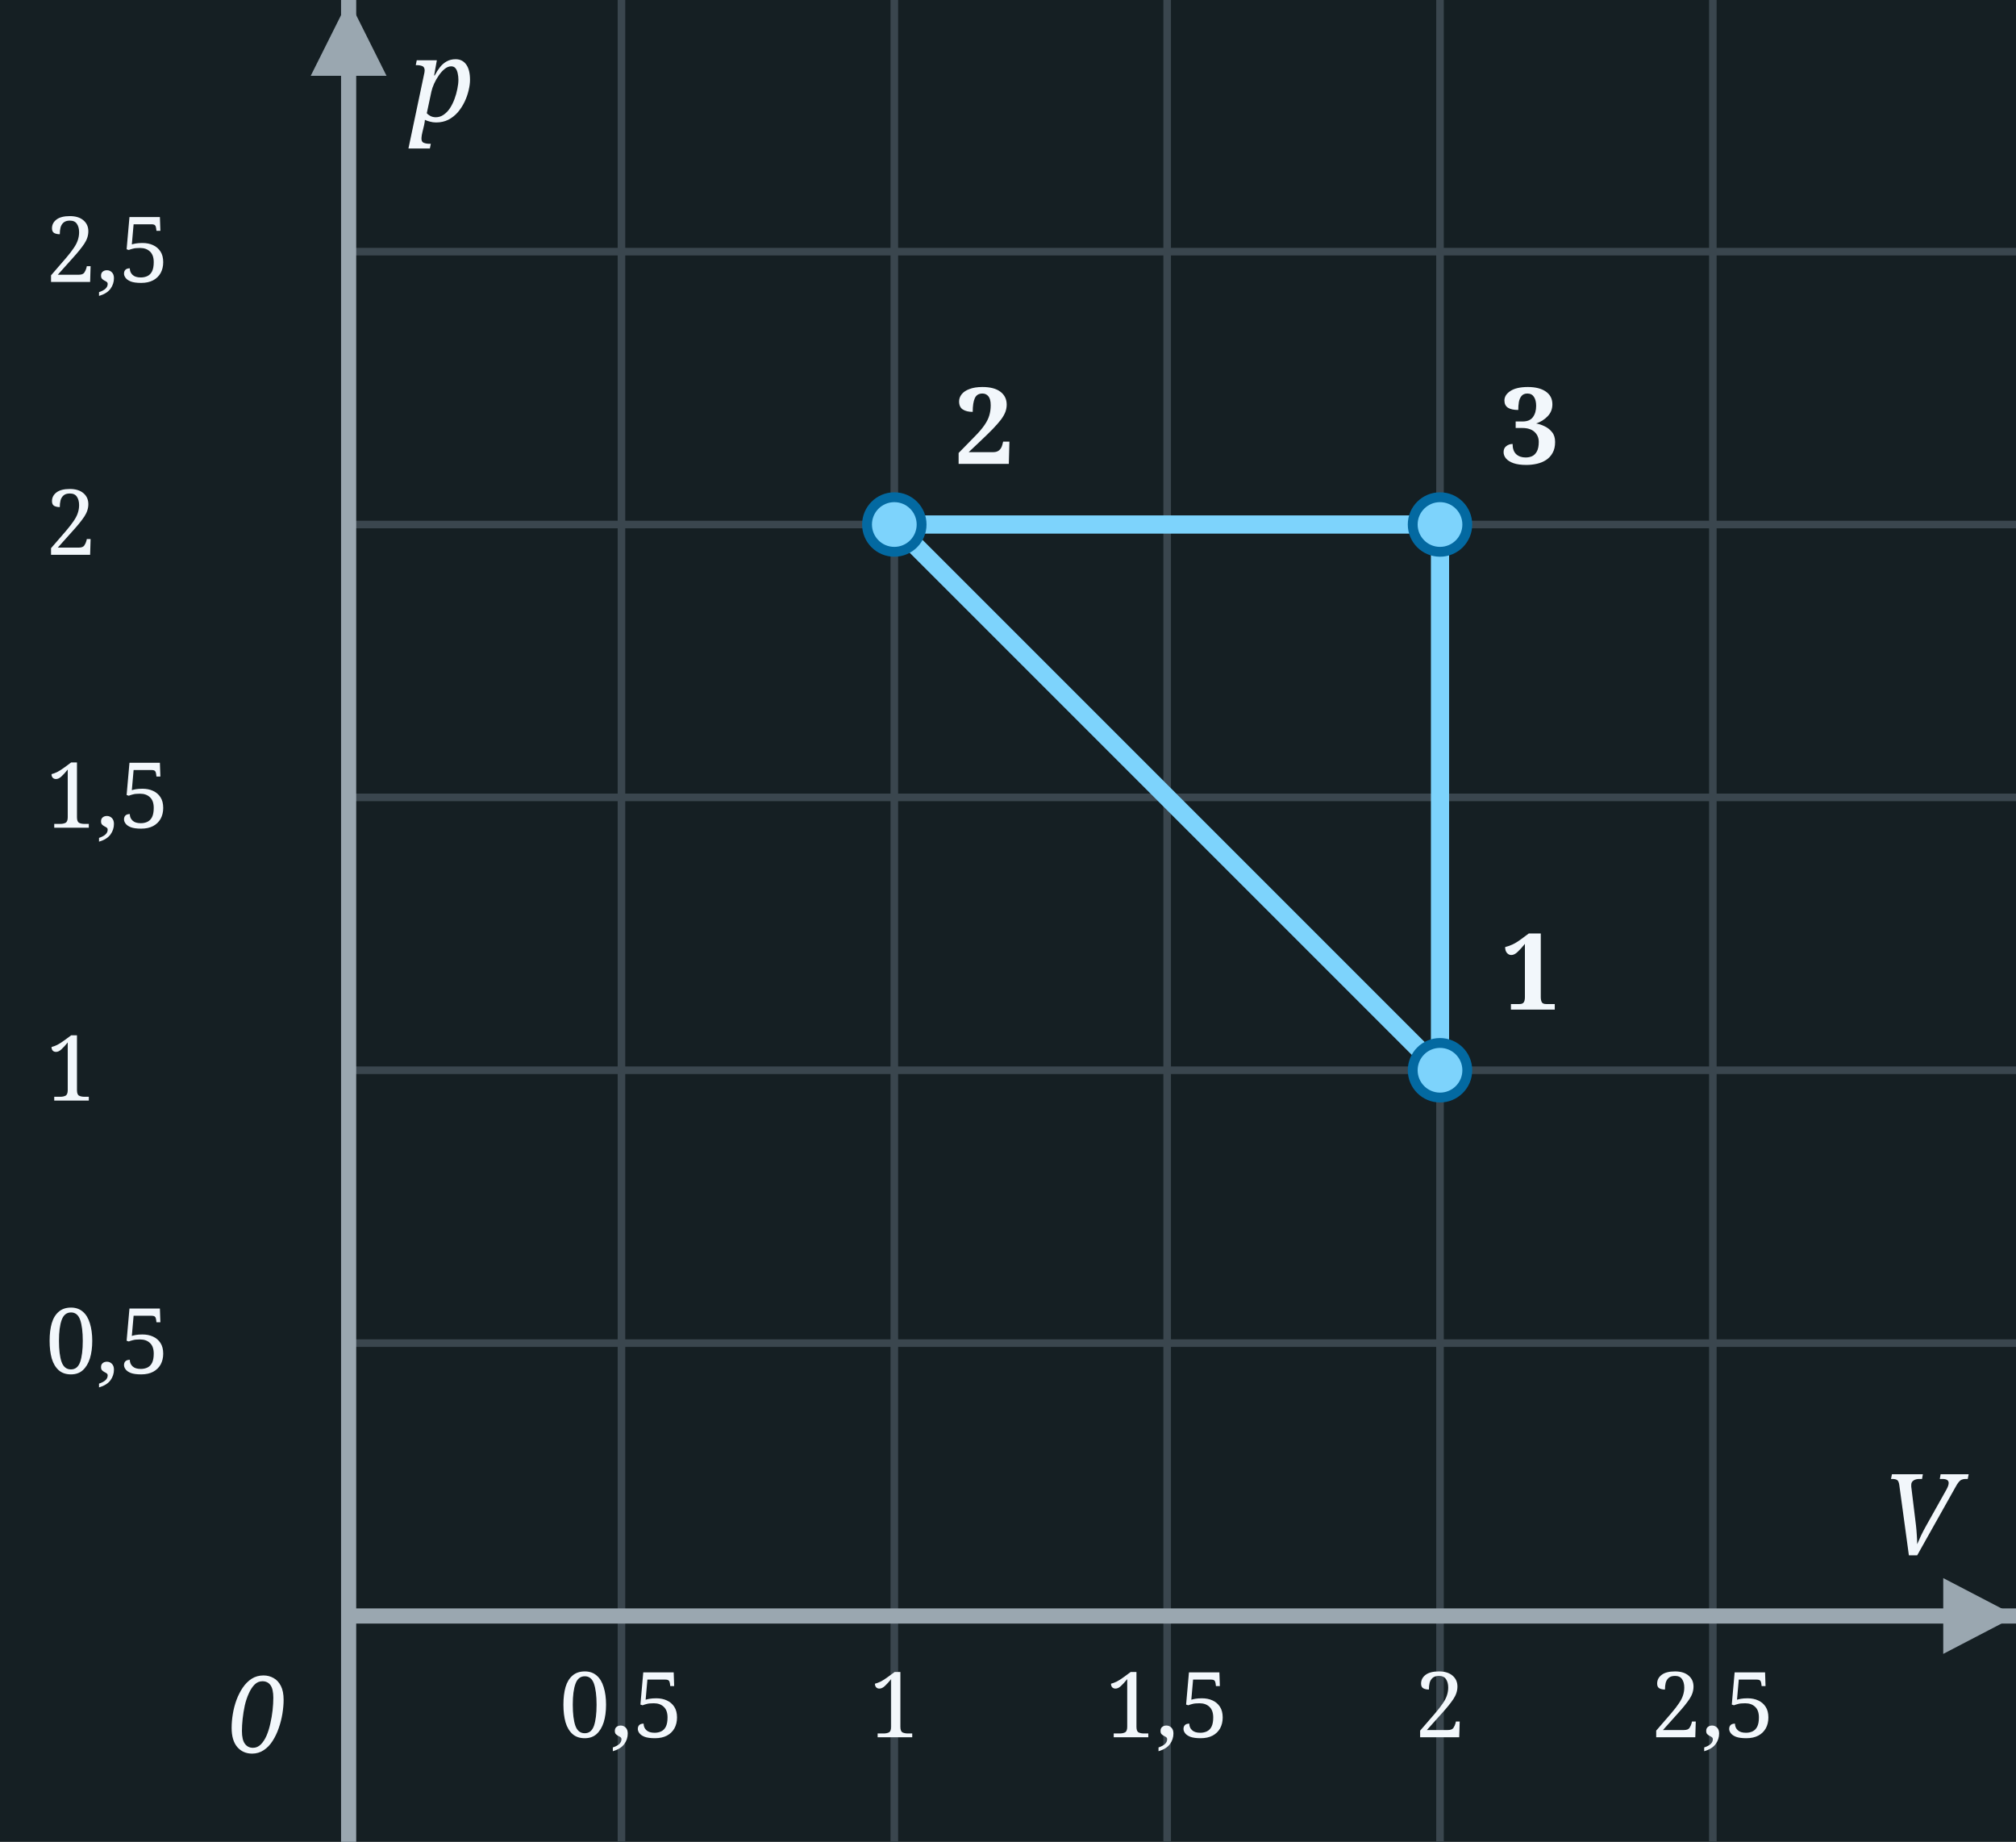
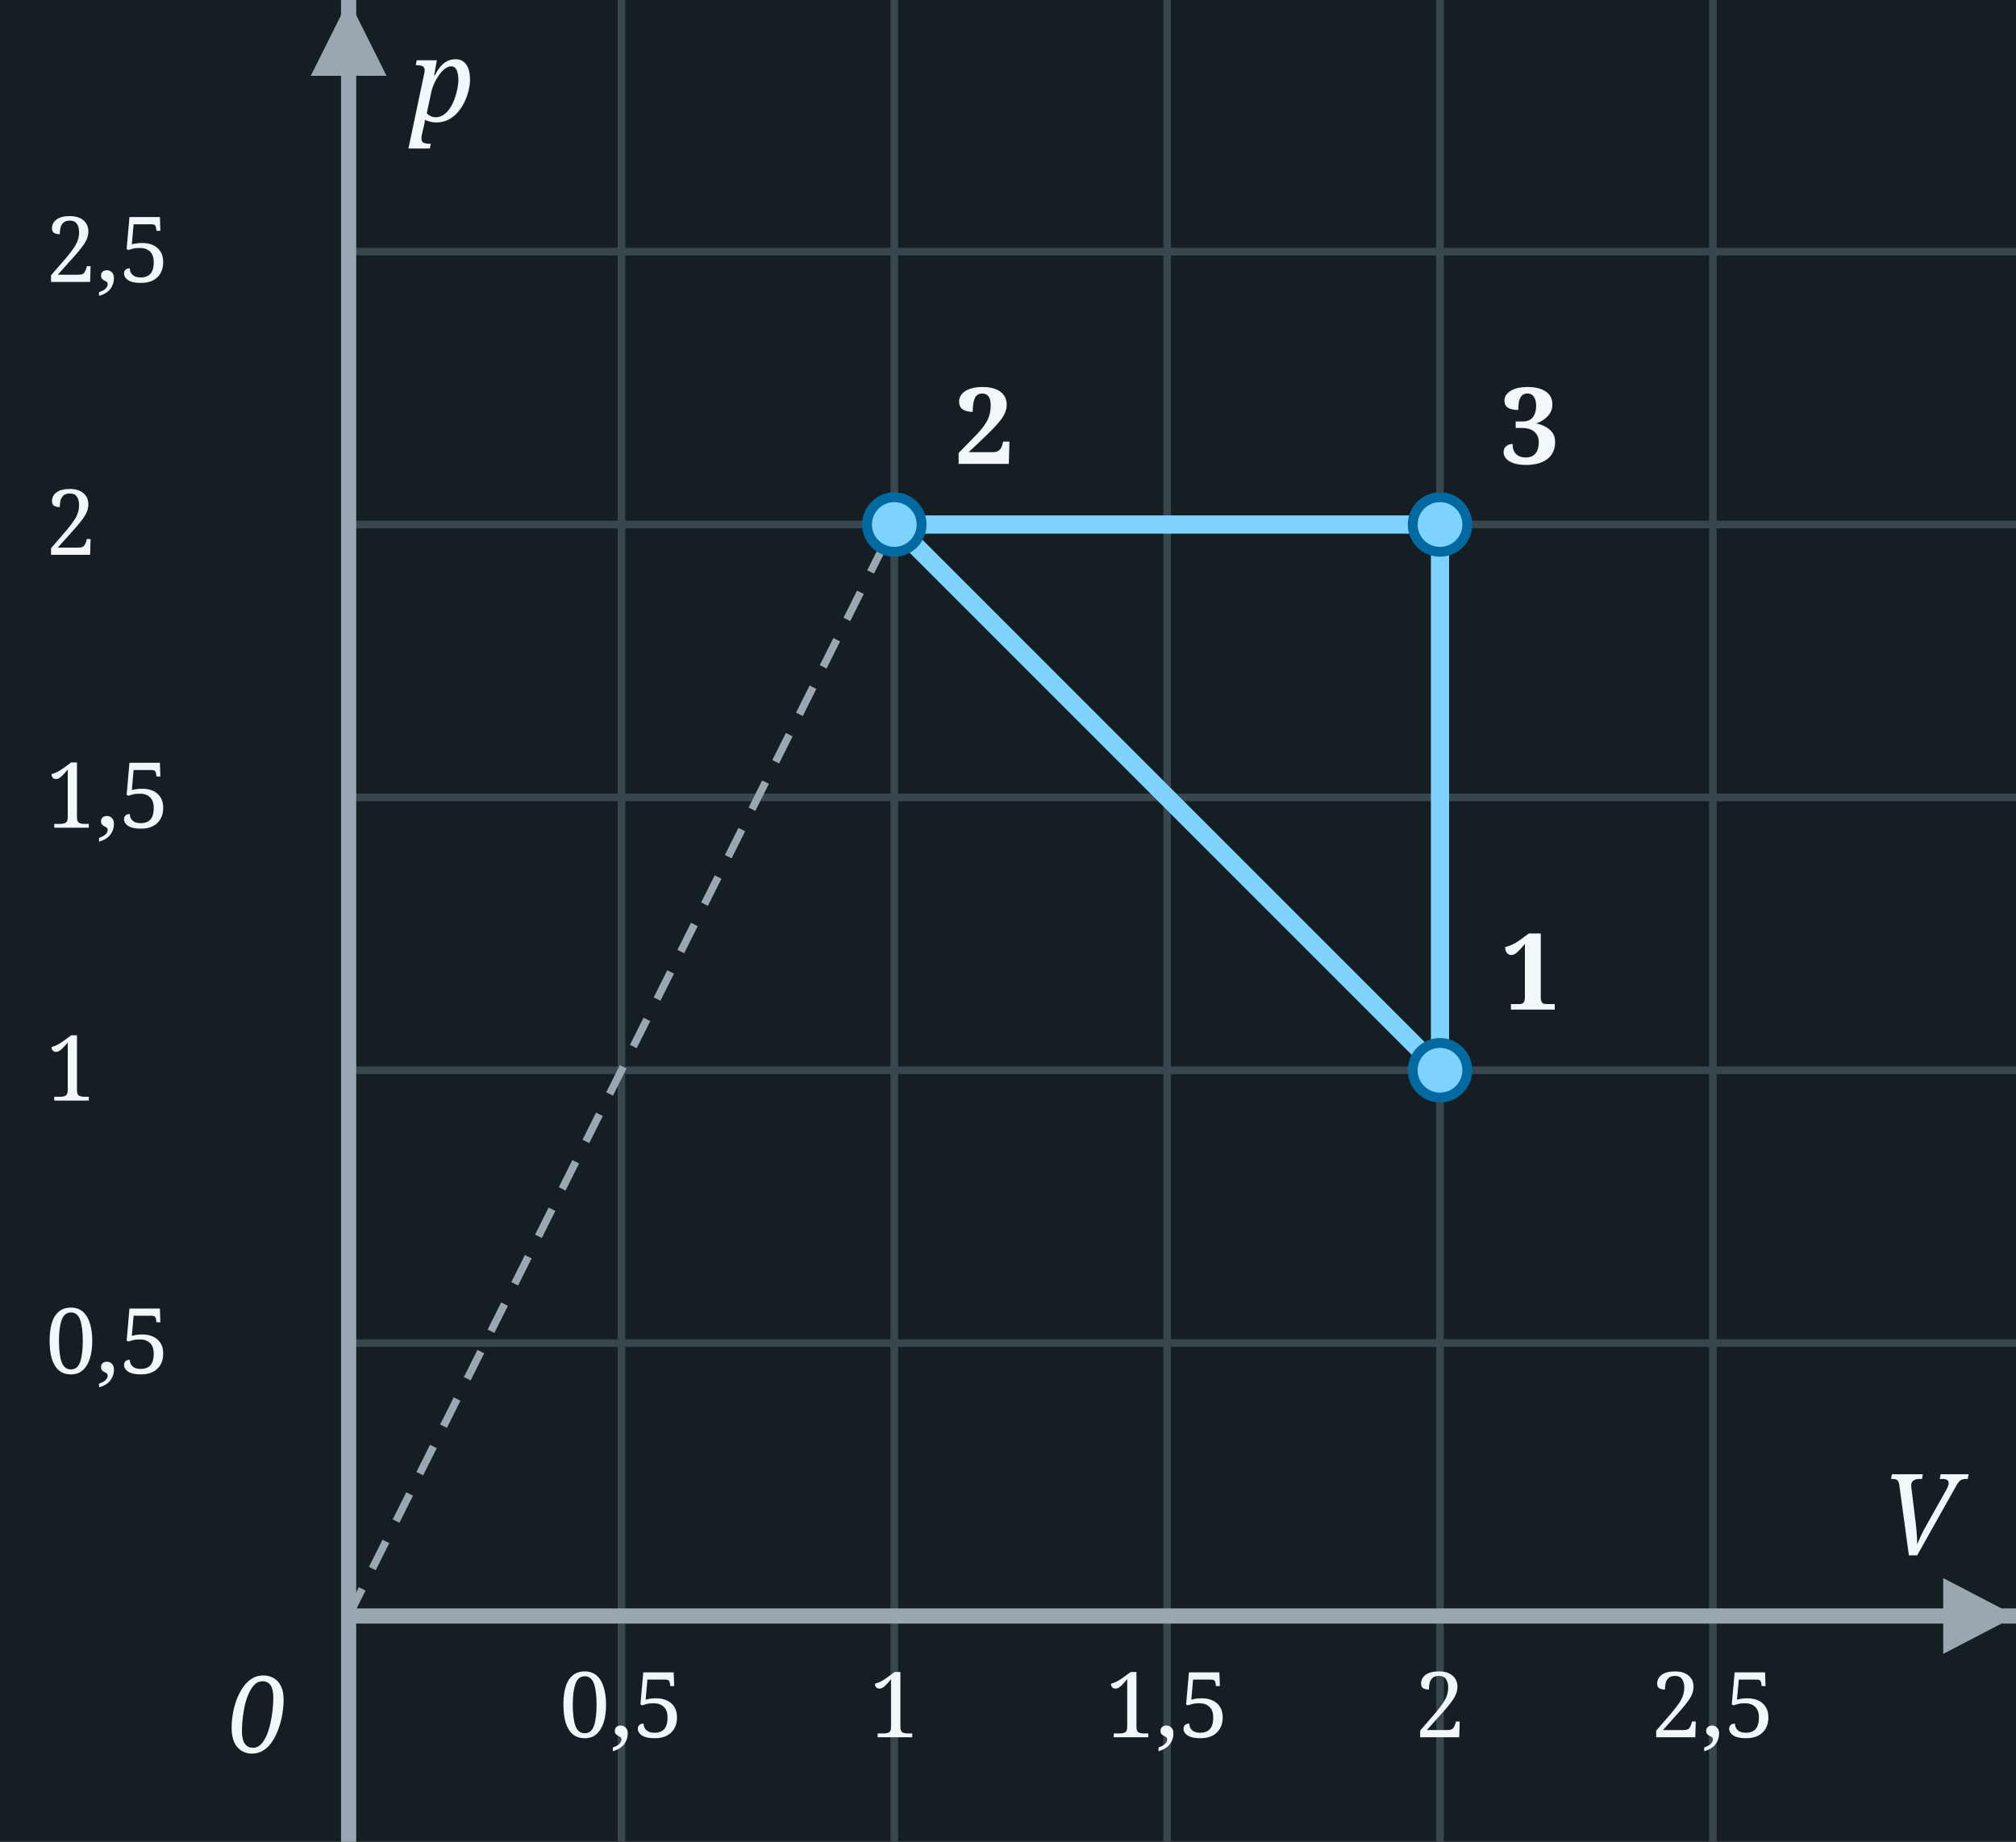
<svg xmlns="http://www.w3.org/2000/svg" width="266" height="243" viewBox="0 0 266 243">
  <rect x="0" y="0" width="266" height="243" fill="#151F23" />
  <line x1="46.0" y1="0" x2="46.0" y2="243" stroke="#3A464E" stroke-width="1" />
  <line x1="82.0" y1="0" x2="82.0" y2="243" stroke="#3A464E" stroke-width="1" />
  <line x1="118.0" y1="0" x2="118.0" y2="243" stroke="#3A464E" stroke-width="1" />
  <line x1="154.0" y1="0" x2="154.0" y2="243" stroke="#3A464E" stroke-width="1" />
  <line x1="190.0" y1="0" x2="190.0" y2="243" stroke="#3A464E" stroke-width="1" />
  <line x1="226.0" y1="0" x2="226.0" y2="243" stroke="#3A464E" stroke-width="1" />
  <line x1="46.0" y1="213.2" x2="266" y2="213.2" stroke="#3A464E" stroke-width="1" />
  <line x1="46.0" y1="177.2" x2="266" y2="177.2" stroke="#3A464E" stroke-width="1" />
  <line x1="46.0" y1="141.2" x2="266" y2="141.2" stroke="#3A464E" stroke-width="1" />
  <line x1="46.0" y1="105.2" x2="266" y2="105.2" stroke="#3A464E" stroke-width="1" />
  <line x1="46.0" y1="69.2" x2="266" y2="69.2" stroke="#3A464E" stroke-width="1" />
  <line x1="46.0" y1="33.2" x2="266" y2="33.2" stroke="#3A464E" stroke-width="1" />
  <line x1="46.0" y1="243" x2="46.0" y2="0" stroke="#9AA7B0" stroke-width="2" />
  <polygon points="41.0,10 51.0,10 46.0,0" fill="#9AA7B0" />
  <line x1="46.0" y1="213.2" x2="266" y2="213.2" stroke="#9AA7B0" stroke-width="2" />
  <polygon points="256.4,208.2 256.4,218.2 266,213.2" fill="#9AA7B0" />
  <text x="30.0" y="231.2" font-family="Georgia, serif" font-style="italic" font-size="14" fill="#F2F7FB">0</text>
  <text x="258.4" y="205.2" font-family="Georgia, serif" font-style="italic" font-size="15" fill="#F2F7FB" text-anchor="end">V</text>
  <text x="54.0" y="16" font-family="Georgia, serif" font-style="italic" font-size="15" fill="#F2F7FB">p</text>
  <text x="82.0" y="229.2" text-anchor="middle" font-family="Georgia, serif" font-size="12" fill="#F2F7FB">0,5</text>
  <text x="118.0" y="229.2" text-anchor="middle" font-family="Georgia, serif" font-size="12" fill="#F2F7FB">1</text>
  <text x="154.0" y="229.2" text-anchor="middle" font-family="Georgia, serif" font-size="12" fill="#F2F7FB">1,5</text>
  <text x="190.0" y="229.2" text-anchor="middle" font-family="Georgia, serif" font-size="12" fill="#F2F7FB">2</text>
  <text x="226.0" y="229.2" text-anchor="middle" font-family="Georgia, serif" font-size="12" fill="#F2F7FB">2,5</text>
  <text x="6" y="181.2" font-family="Georgia, serif" font-size="12" fill="#F2F7FB">0,5</text>
  <text x="6" y="145.2" font-family="Georgia, serif" font-size="12" fill="#F2F7FB">1</text>
  <text x="6" y="109.2" font-family="Georgia, serif" font-size="12" fill="#F2F7FB">1,5</text>
  <text x="6" y="73.2" font-family="Georgia, serif" font-size="12" fill="#F2F7FB">2</text>
  <text x="6" y="37.2" font-family="Georgia, serif" font-size="12" fill="#F2F7FB">2,5</text>
+   <line x1="46.0" y1="213.2" x2="118.0" y2="69.2" stroke="#9AA7B0" stroke-width="1" stroke-dasharray="4,3" />
  <line x1="190.0" y1="141.2" x2="118.0" y2="69.2" stroke="#7dd3fc" stroke-width="2.4" stroke-linecap="round" />
  <line x1="118.0" y1="69.2" x2="190.0" y2="69.2" stroke="#7dd3fc" stroke-width="2.4" stroke-linecap="round" />
  <line x1="190.0" y1="69.2" x2="190.0" y2="141.2" stroke="#7dd3fc" stroke-width="2.4" stroke-linecap="round" />
  <circle cx="190.0" cy="141.2" r="3.6" fill="#7dd3fc" stroke="#0369a1" stroke-width="1.3" />
  <text x="198.0" y="133.2" font-family="Georgia, serif" font-weight="bold" font-size="14" fill="#F2F7FB">1</text>
  <circle cx="118.0" cy="69.2" r="3.6" fill="#7dd3fc" stroke="#0369a1" stroke-width="1.3" />
  <text x="126.0" y="61.2" font-family="Georgia, serif" font-weight="bold" font-size="14" fill="#F2F7FB">2</text>
  <circle cx="190.0" cy="69.2" r="3.6" fill="#7dd3fc" stroke="#0369a1" stroke-width="1.3" />
  <text x="198.0" y="61.2" font-family="Georgia, serif" font-weight="bold" font-size="14" fill="#F2F7FB">3</text>
</svg>
